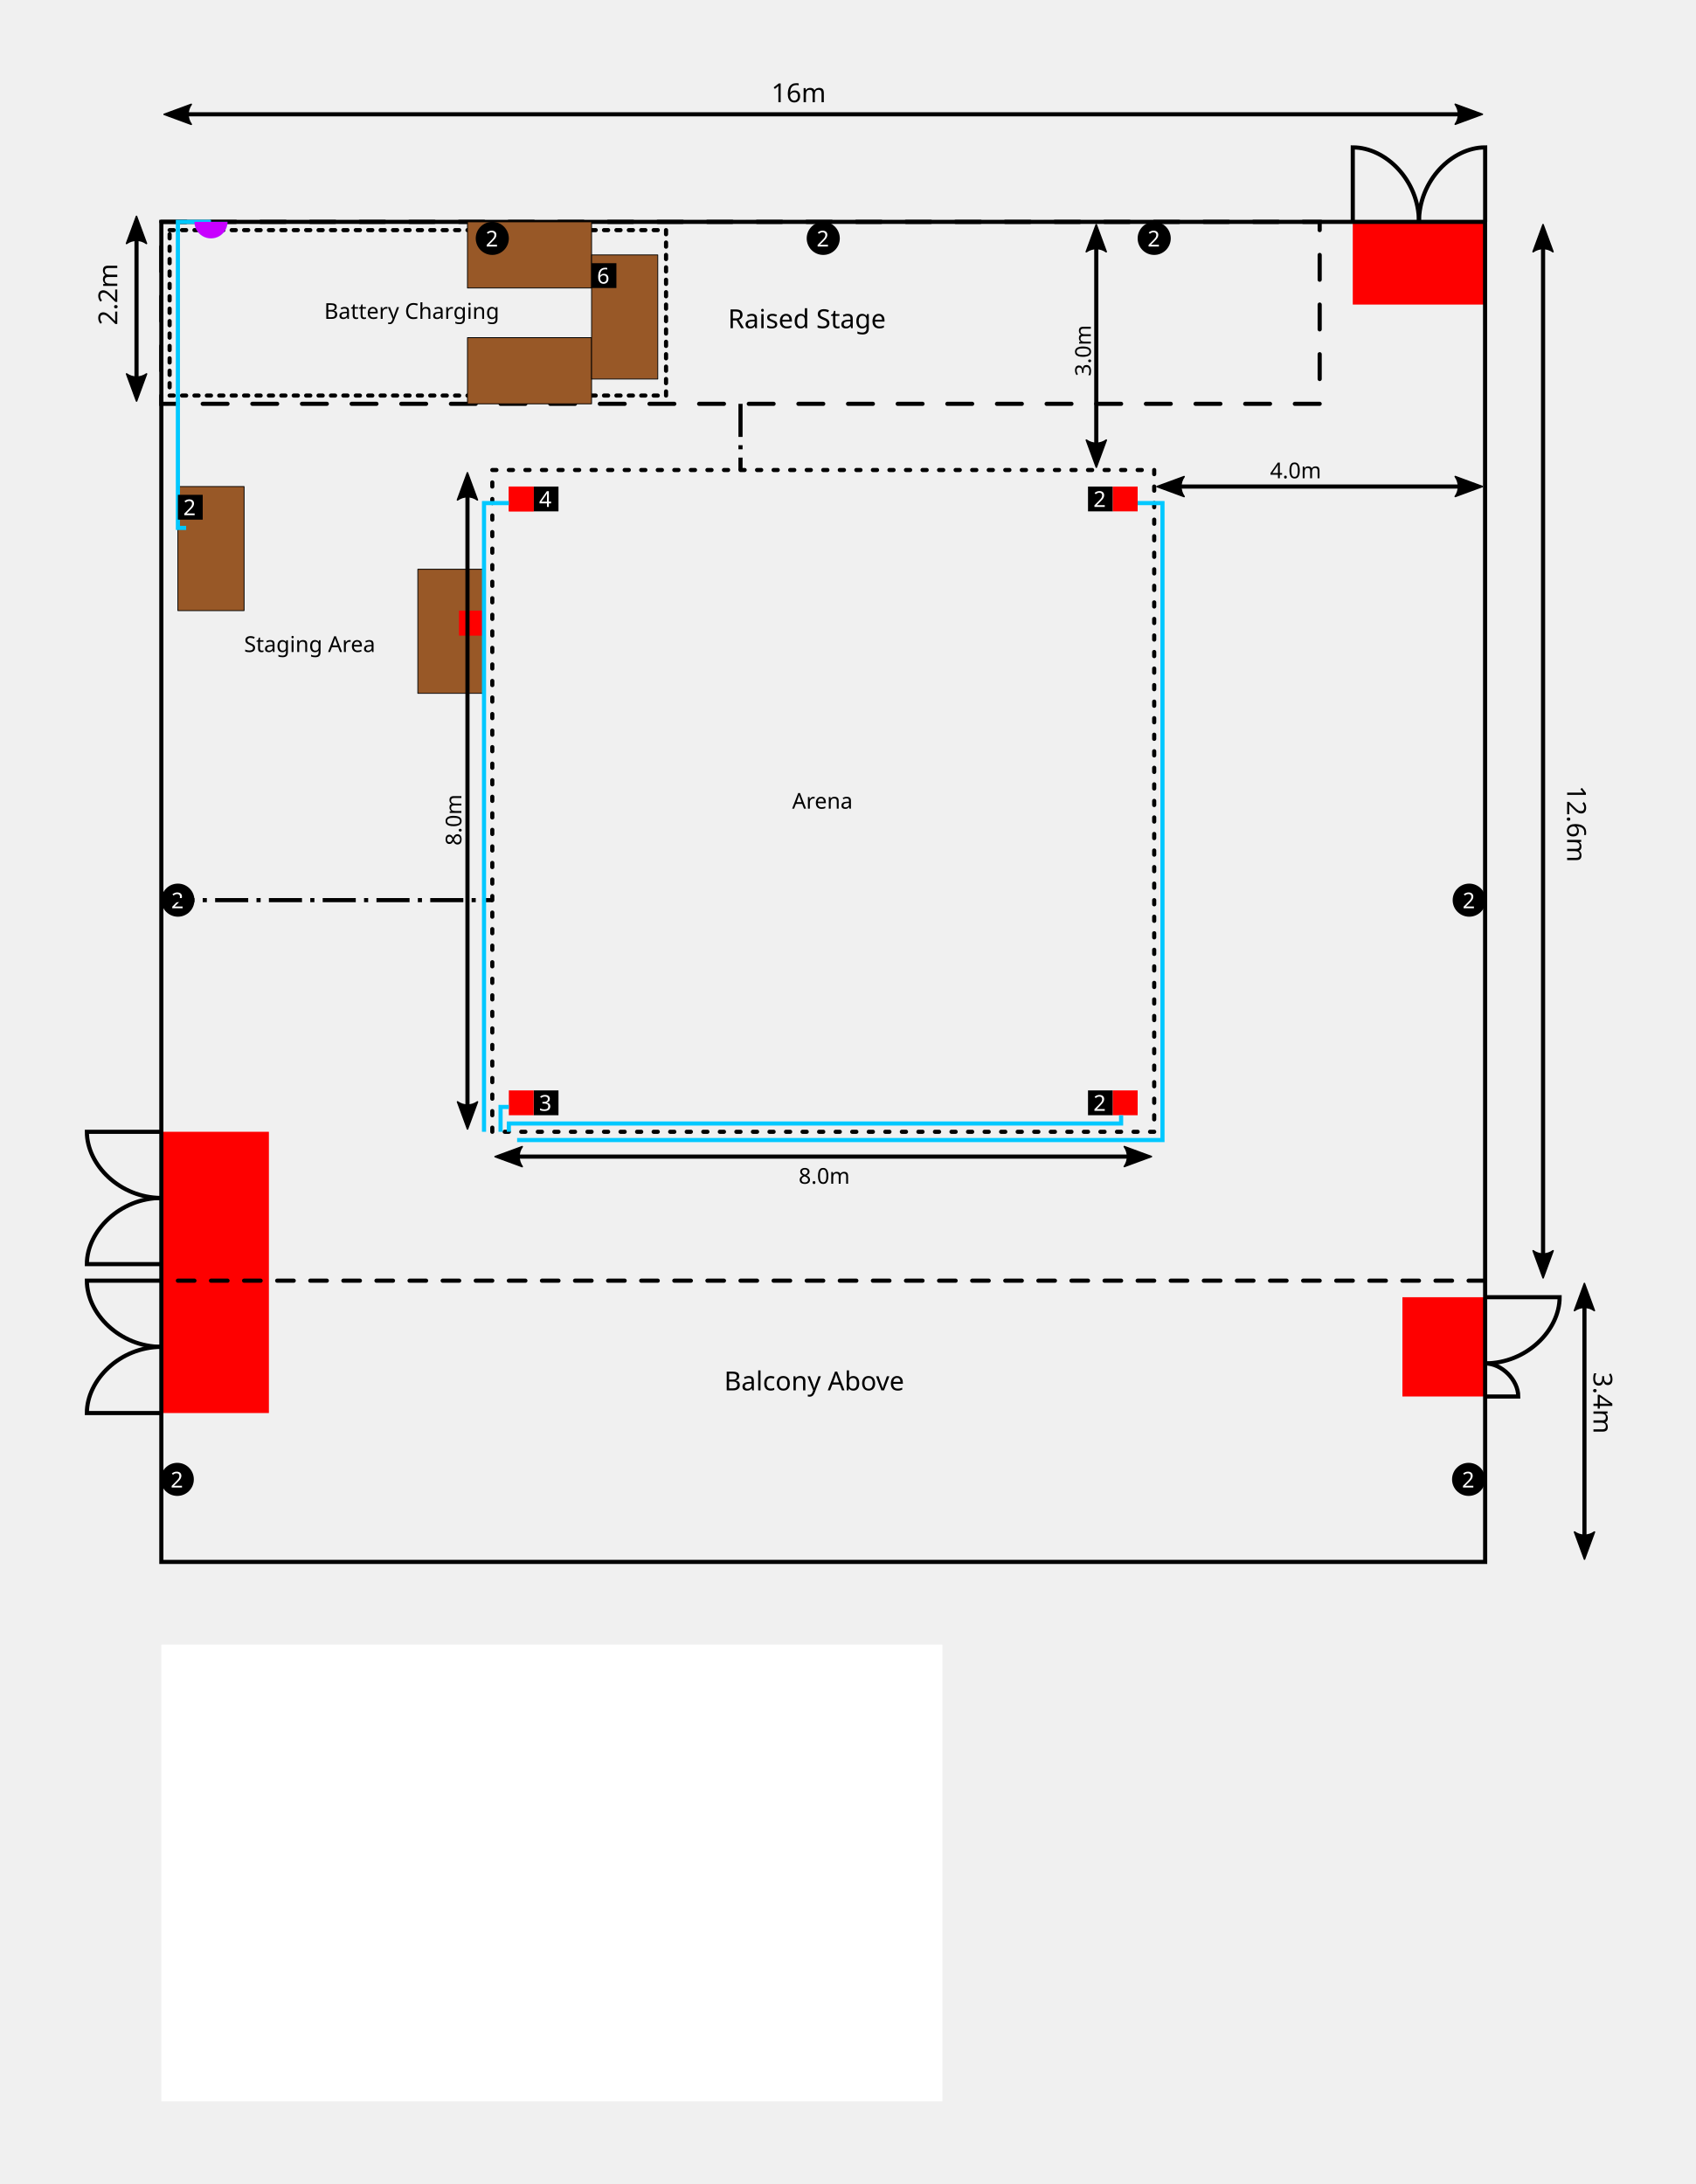
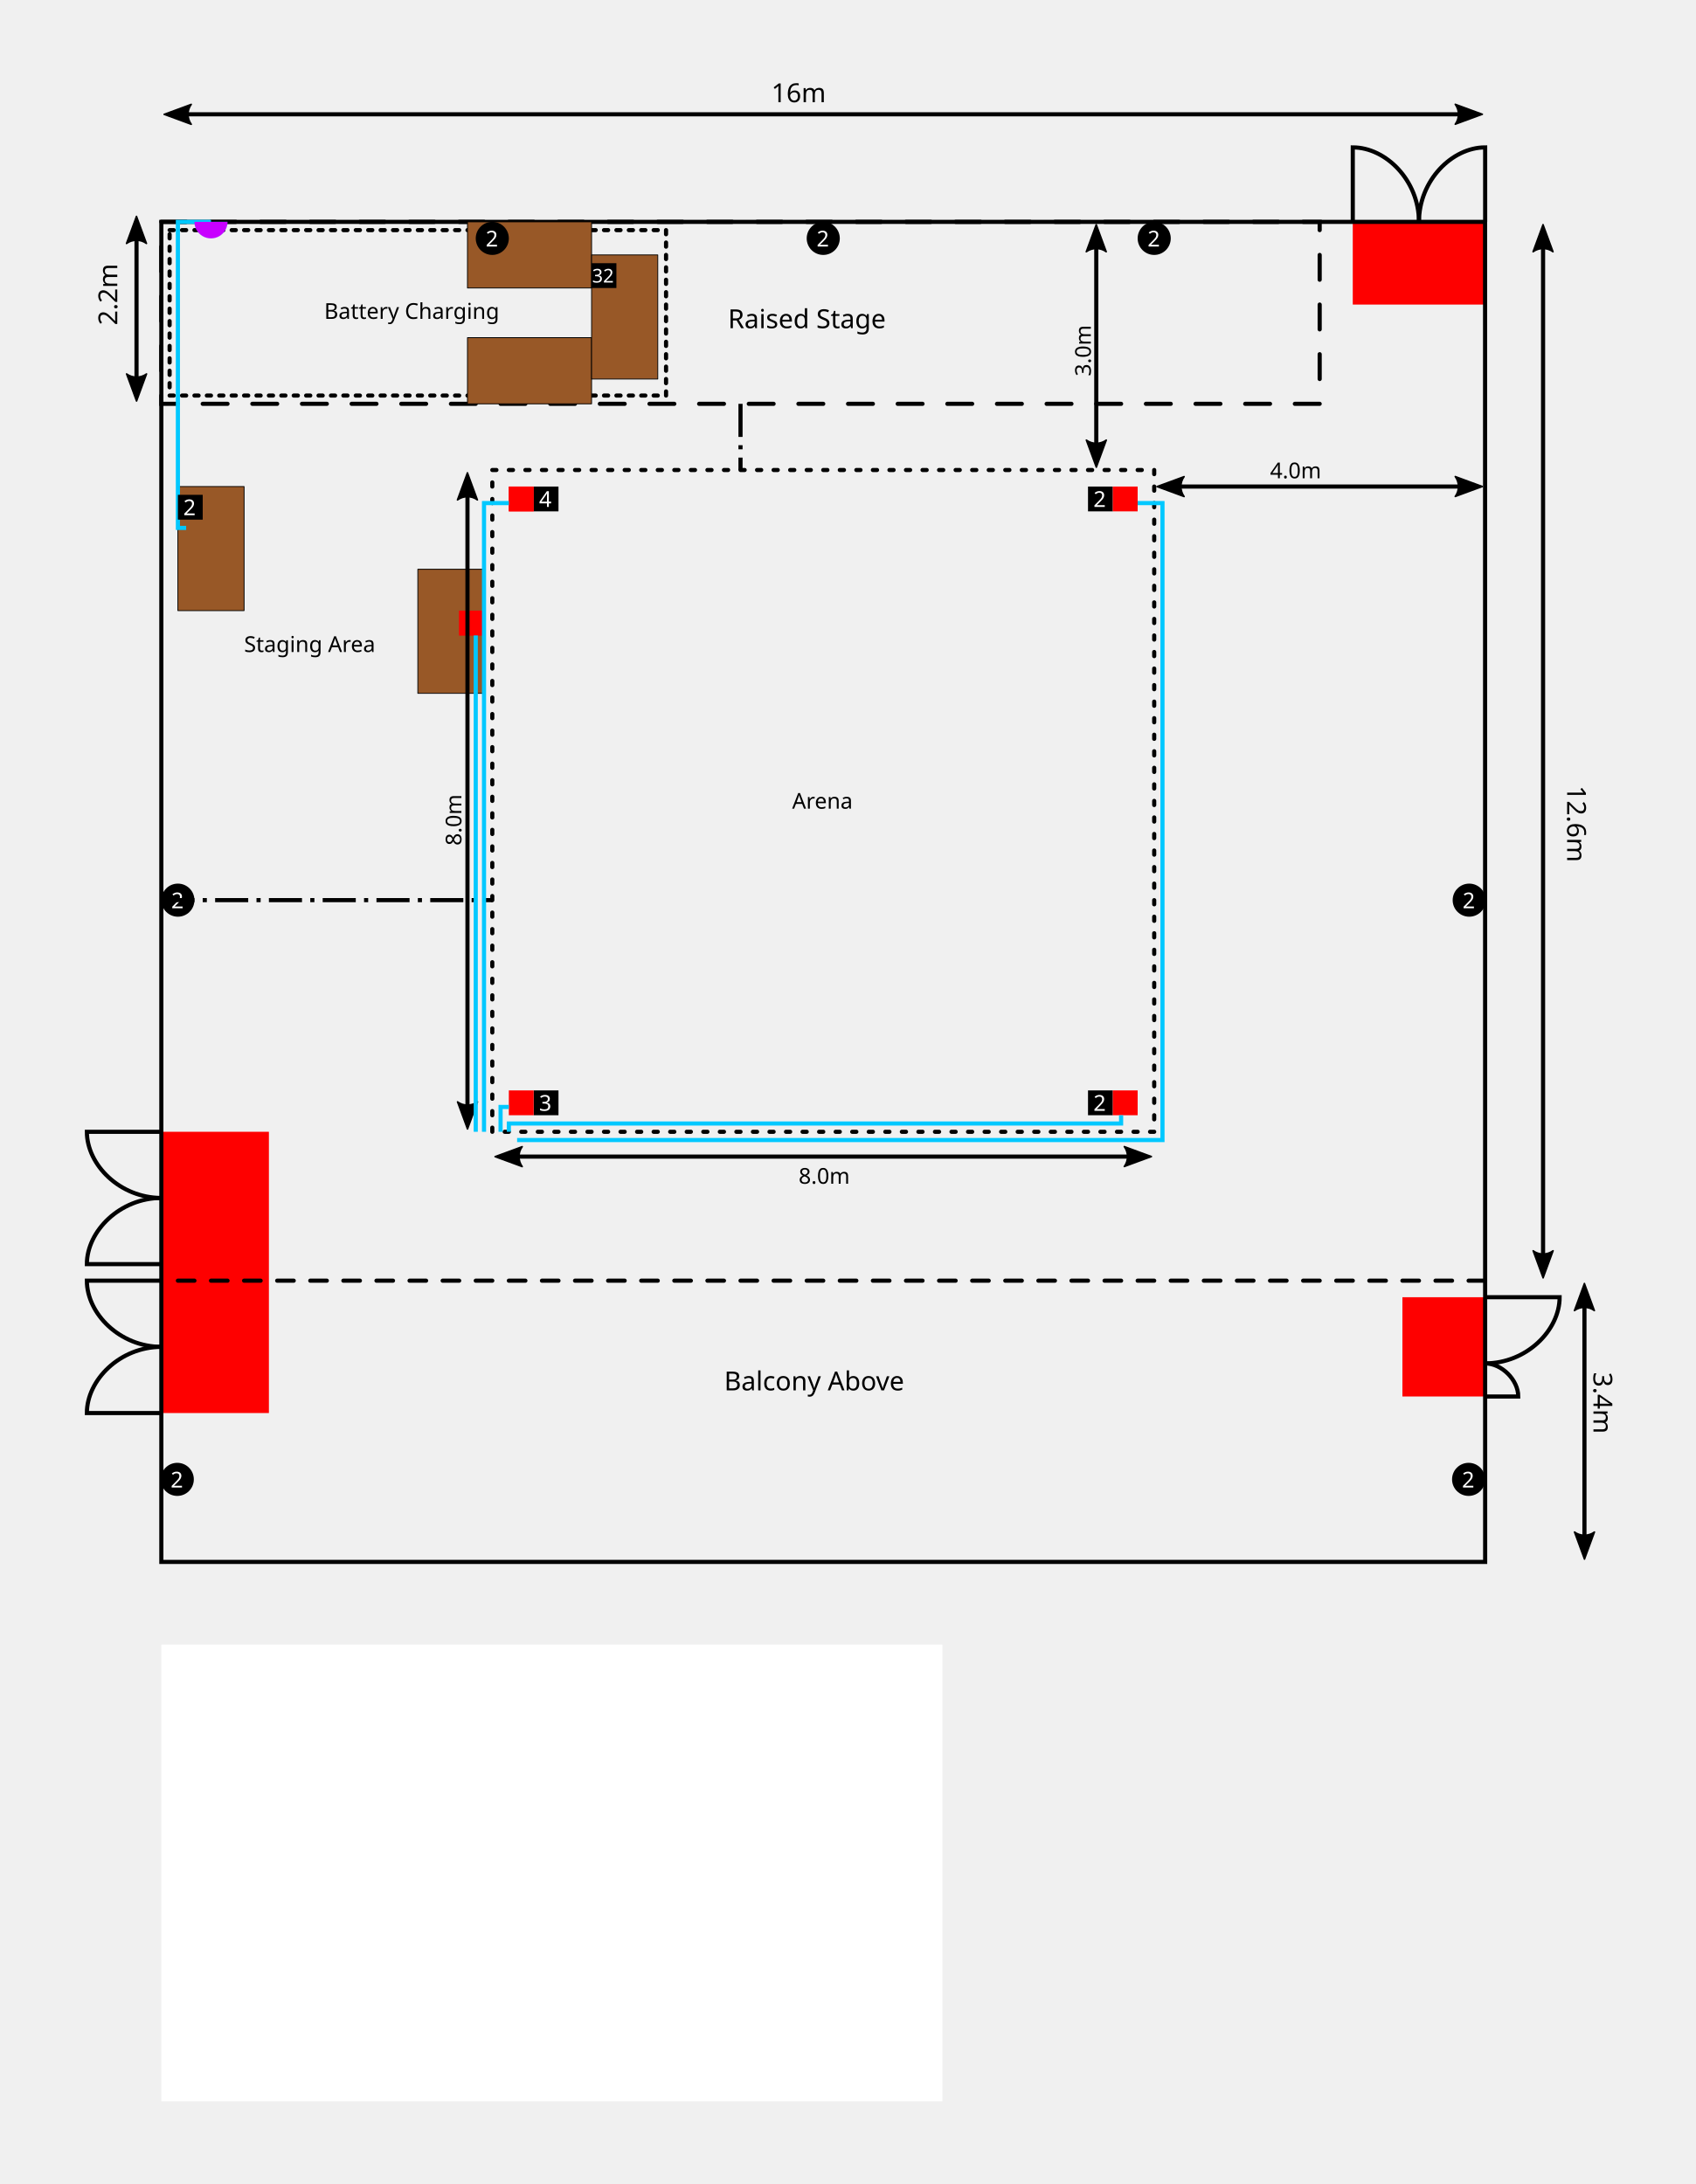
<svg xmlns="http://www.w3.org/2000/svg" xmlns:ns2="http://www.openswatchbook.org/uri/2009/osb" xmlns:xlink="http://www.w3.org/1999/xlink" width="2049.459cm" height="2640.174cm" viewBox="0 0 20494.585 26401.739" version="1.1" id="svg8">
  <defs id="defs2">
    <marker style="overflow:visible" id="marker1735" refX="0" refY="0" orient="auto">
      <path transform="scale(-0.6)" d="M 8.719,4.034 -2.207,0.016 8.719,-4.002 c -1.745,2.372 -1.735,5.617 -6e-7,8.035 z" style="fill:#000000;fill-opacity:1;fill-rule:evenodd;stroke:#000000;stroke-width:0.625;stroke-linejoin:round;stroke-opacity:1" id="path1733" />
    </marker>
    <marker style="overflow:visible" id="marker1617" refX="0" refY="0" orient="auto">
      <path transform="scale(0.6)" d="M 8.719,4.034 -2.207,0.016 8.719,-4.002 c -1.745,2.372 -1.735,5.617 -6e-7,8.035 z" style="fill:#000000;fill-opacity:1;fill-rule:evenodd;stroke:#000000;stroke-width:0.625;stroke-linejoin:round;stroke-opacity:1" id="path1615" />
    </marker>
    <marker orient="auto" refY="0" refX="0" id="marker1503" style="overflow:visible">
      <path id="path1501" style="fill:#000000;fill-opacity:1;fill-rule:evenodd;stroke:#000000;stroke-width:0.625;stroke-linejoin:round;stroke-opacity:1" d="M 8.719,4.034 -2.207,0.016 8.719,-4.002 c -1.745,2.372 -1.735,5.617 -6e-7,8.035 z" transform="scale(-0.6)" />
    </marker>
    <marker orient="auto" refY="0" refX="0" id="marker1397" style="overflow:visible">
      <path id="path1395" style="fill:#000000;fill-opacity:1;fill-rule:evenodd;stroke:#000000;stroke-width:0.625;stroke-linejoin:round;stroke-opacity:1" d="M 8.719,4.034 -2.207,0.016 8.719,-4.002 c -1.745,2.372 -1.735,5.617 -6e-7,8.035 z" transform="scale(0.6)" />
    </marker>
    <marker style="overflow:visible" id="marker1295" refX="0" refY="0" orient="auto">
      <path transform="scale(-0.6)" d="M 8.719,4.034 -2.207,0.016 8.719,-4.002 c -1.745,2.372 -1.735,5.617 -6e-7,8.035 z" style="fill:#000000;fill-opacity:1;fill-rule:evenodd;stroke:#000000;stroke-width:0.625;stroke-linejoin:round;stroke-opacity:1" id="path1293" />
    </marker>
    <marker style="overflow:visible" id="marker1201" refX="0" refY="0" orient="auto">
      <path transform="scale(0.6)" d="M 8.719,4.034 -2.207,0.016 8.719,-4.002 c -1.745,2.372 -1.735,5.617 -6e-7,8.035 z" style="fill:#000000;fill-opacity:1;fill-rule:evenodd;stroke:#000000;stroke-width:0.625;stroke-linejoin:round;stroke-opacity:1" id="path1199" />
    </marker>
    <marker orient="auto" refY="0" refX="0" id="marker1099" style="overflow:visible">
      <path id="path1097" style="fill:#000000;fill-opacity:1;fill-rule:evenodd;stroke:#000000;stroke-width:0.625;stroke-linejoin:round;stroke-opacity:1" d="M 8.719,4.034 -2.207,0.016 8.719,-4.002 c -1.745,2.372 -1.735,5.617 -6e-7,8.035 z" transform="scale(0.6)" />
    </marker>
    <marker orient="auto" refY="0" refX="0" id="marker1023" style="overflow:visible">
      <path id="path1021" style="fill:#000000;fill-opacity:1;fill-rule:evenodd;stroke:#000000;stroke-width:0.625;stroke-linejoin:round;stroke-opacity:1" d="M 8.719,4.034 -2.207,0.016 8.719,-4.002 c -1.745,2.372 -1.735,5.617 -6e-7,8.035 z" transform="scale(-0.6)" />
    </marker>
    <marker style="overflow:visible" id="marker7330" refX="0" refY="0" orient="auto">
      <path transform="scale(-0.6)" d="M 8.719,4.034 -2.207,0.016 8.719,-4.002 c -1.745,2.372 -1.735,5.617 -6e-7,8.035 z" style="fill:#000000;fill-opacity:1;fill-rule:evenodd;stroke:#000000;stroke-width:0.625;stroke-linejoin:round;stroke-opacity:1" id="path7328" />
    </marker>
    <marker style="overflow:visible" id="marker7260" refX="0" refY="0" orient="auto">
      <path transform="scale(0.6)" d="M 8.719,4.034 -2.207,0.016 8.719,-4.002 c -1.745,2.372 -1.735,5.617 -6e-7,8.035 z" style="fill:#000000;fill-opacity:1;fill-rule:evenodd;stroke:#000000;stroke-width:0.625;stroke-linejoin:round;stroke-opacity:1" id="path7258" />
    </marker>
    <marker orient="auto" refY="0" refX="0" id="marker7194" style="overflow:visible">
      <path id="path7192" style="fill:#000000;fill-opacity:1;fill-rule:evenodd;stroke:#000000;stroke-width:0.625;stroke-linejoin:round;stroke-opacity:1" d="M 8.719,4.034 -2.207,0.016 8.719,-4.002 c -1.745,2.372 -1.735,5.617 -6e-7,8.035 z" transform="scale(-0.6)" />
    </marker>
    <marker orient="auto" refY="0" refX="0" id="marker7136" style="overflow:visible">
      <path id="path7134" style="fill:#000000;fill-opacity:1;fill-rule:evenodd;stroke:#000000;stroke-width:0.625;stroke-linejoin:round;stroke-opacity:1" d="M 8.719,4.034 -2.207,0.016 8.719,-4.002 c -1.745,2.372 -1.735,5.617 -6e-7,8.035 z" transform="scale(0.6)" />
    </marker>
    <marker style="overflow:visible" id="marker7082" refX="0" refY="0" orient="auto">
      <path transform="scale(-0.6)" d="M 8.719,4.034 -2.207,0.016 8.719,-4.002 c -1.745,2.372 -1.735,5.617 -6e-7,8.035 z" style="fill:#000000;fill-opacity:1;fill-rule:evenodd;stroke:#000000;stroke-width:0.625;stroke-linejoin:round;stroke-opacity:1" id="path7080" />
    </marker>
    <marker style="overflow:visible" id="marker7036" refX="0" refY="0" orient="auto">
      <path transform="scale(0.6)" d="M 8.719,4.034 -2.207,0.016 8.719,-4.002 c -1.745,2.372 -1.735,5.617 -6e-7,8.035 z" style="fill:#000000;fill-opacity:1;fill-rule:evenodd;stroke:#000000;stroke-width:0.625;stroke-linejoin:round;stroke-opacity:1" id="path7034" />
    </marker>
    <marker orient="auto" refY="0" refX="0" id="Arrow2Mend" style="overflow:visible">
      <path id="path6739" style="fill:#000000;fill-opacity:1;fill-rule:evenodd;stroke:#000000;stroke-width:0.625;stroke-linejoin:round;stroke-opacity:1" d="M 8.719,4.034 -2.207,0.016 8.719,-4.002 c -1.745,2.372 -1.735,5.617 -6e-7,8.035 z" transform="scale(-0.6)" />
    </marker>
    <marker orient="auto" refY="0" refX="0" id="Arrow2Mstart" style="overflow:visible">
      <path id="path6736" style="fill:#000000;fill-opacity:1;fill-rule:evenodd;stroke:#000000;stroke-width:0.625;stroke-linejoin:round;stroke-opacity:1" d="M 8.719,4.034 -2.207,0.016 8.719,-4.002 c -1.745,2.372 -1.735,5.617 -6e-7,8.035 z" transform="scale(0.6)" />
    </marker>
    <pattern xlink:href="#Strips2_1" id="pattern6141" patternTransform="matrix(37.79528,0,0,37.79528,-3779.528,63885.359)" />
    <pattern id="Strips2_1" patternTransform="translate(0,0) scale(10,10)" height="1" width="1.5" patternUnits="userSpaceOnUse">
      <rect id="rect5371" height="2" width="1" y="-0.5" x="0" style="fill:black;stroke:none" />
    </pattern>
    <linearGradient id="linearGradient6124" ns2:paint="solid">
      <stop style="stop-color:#ffffff;stop-opacity:1;" offset="0" id="stop6122" />
    </linearGradient>
    <pattern patternUnits="userSpaceOnUse" width="52913.386" height="8314.961" patternTransform="matrix(0.2645833,0,0,0.2645833,999.9999,-16903)" id="pattern6138">
      <rect y="0" x="0" height="8314.961" width="52913.387" id="rect4590" style="fill:url(#pattern6141);fill-opacity:1;fill-rule:nonzero;stroke:none;stroke-width:377.953;stroke-linecap:square;stroke-miterlimit:4;stroke-dasharray:none;stroke-opacity:0.805" />
    </pattern>
  </defs>
  <g id="layer2" transform="translate(949.999,-118.2598)">
    <g id="layer3">
      <rect style="fill:#fe0000;fill-opacity:1;stroke:none;stroke-width:100;stroke-linecap:round;stroke-linejoin:round;stroke-miterlimit:4;stroke-dasharray:400, 400;stroke-dashoffset:0;stroke-opacity:0.805" id="rect878" width="1600" height="1000" x="15399.998" y="2800.001" />
      <rect style="fill:#fe0000;fill-opacity:1;stroke:none;stroke-width:100;stroke-linecap:round;stroke-linejoin:round;stroke-miterlimit:4;stroke-dasharray:400, 400;stroke-dashoffset:0;stroke-opacity:0.805" id="rect880" width="1000" height="1200" x="15999.999" y="15800" />
      <rect style="fill:#fe0000;fill-opacity:1;stroke:none;stroke-width:100;stroke-linecap:round;stroke-linejoin:round;stroke-miterlimit:4;stroke-dasharray:400, 400;stroke-dashoffset:0;stroke-opacity:0.805" id="rect882" width="1300" height="3400" x="1000" y="13800" />
      <text xml:space="preserve" style="font-style:normal;font-variant:normal;font-weight:normal;font-stretch:normal;font-size:317.5px;line-height:1.25;font-family:sans-serif;-inkscape-font-specification:'sans-serif, Normal';font-variant-ligatures:normal;font-variant-caps:normal;font-variant-numeric:normal;font-feature-settings:normal;text-align:start;letter-spacing:0px;word-spacing:0px;writing-mode:lr-tb;text-anchor:start;fill:#000000;fill-opacity:1;stroke:none;stroke-width:1.313" x="7802.475" y="16925.879" id="text886">
        <tspan id="tspan888" x="7802.475" y="16925.879">Balcony Above</tspan>
      </text>
    </g>
    <g id="layer1" transform="translate(0,19703)">
      <rect style="fill:none;fill-opacity:1;stroke:#000000;stroke-width:50;stroke-linecap:round;stroke-miterlimit:4;stroke-dasharray:300,300;stroke-dashoffset:0;stroke-opacity:1" width="13999.999" height="2200" x="1000" y="-16903" id="rect6143" />
      <path style="fill:none;stroke:#000000;stroke-width:50;stroke-linecap:butt;stroke-linejoin:miter;stroke-miterlimit:4;stroke-dasharray:none;stroke-opacity:1;stroke-dashoffset:0" d="M 1000,-703.001 H 16999.999 L 16998.94,-16902.999 H 1000 Z" id="path817" />
      <path style="fill:none;stroke:#000000;stroke-width:50;stroke-linecap:butt;stroke-linejoin:miter;stroke-miterlimit:4;stroke-dasharray:none;stroke-opacity:1;stroke-dashoffset:0" d="m 16999.999,-2703.001 h 400 c 0,-200 -200,-400 -400,-400" id="path819" />
      <path style="fill:none;stroke:#000000;stroke-width:50;stroke-linecap:butt;stroke-linejoin:miter;stroke-miterlimit:4;stroke-dasharray:none;stroke-opacity:1;stroke-dashoffset:0" d="m 16999.999,-3903 h 899.999 c 0,400 -399.999,800 -899.999,800" id="path821" />
      <path style="fill:none;stroke:#000000;stroke-width:50;stroke-linecap:round;stroke-linejoin:round;stroke-miterlimit:4;stroke-dasharray:200,200;stroke-dashoffset:0;stroke-opacity:1" d="M 16999.999,-4103.001 H 1000" id="path823" />
      <path id="path834" d="m 1000,-4103 h -899.999 c 0,400 399.999,800 899.999,800" style="fill:none;stroke:#000000;stroke-width:50;stroke-linecap:butt;stroke-linejoin:miter;stroke-miterlimit:4;stroke-dasharray:none;stroke-opacity:1;stroke-dashoffset:0" />
      <path style="fill:none;stroke:#000000;stroke-width:50;stroke-linecap:butt;stroke-linejoin:miter;stroke-miterlimit:4;stroke-dasharray:none;stroke-opacity:1;stroke-dashoffset:0" d="m 1000,-2502.998 h -899.999 c 0,-400 399.999,-800 899.999,-800" id="path836" />
      <path style="fill:none;stroke:#000000;stroke-width:50;stroke-linecap:butt;stroke-linejoin:miter;stroke-miterlimit:4;stroke-dasharray:none;stroke-opacity:1;stroke-dashoffset:0" d="m 1000,-5903.002 h -899.999 c 0,400 399.999,800 899.999,800" id="path838" />
      <path id="path840" d="m 1000,-4303 h -899.999 c 0,-400 399.999,-800 899.999,-800" style="fill:none;stroke:#000000;stroke-width:50;stroke-linecap:butt;stroke-linejoin:miter;stroke-miterlimit:4;stroke-dasharray:none;stroke-opacity:1;stroke-dashoffset:0" />
      <path id="path842" d="m 16999.999,-16902.995 v -899.998 c -400,0 -800,399.998 -800,899.998" style="fill:none;stroke:#000000;stroke-width:50;stroke-linecap:butt;stroke-linejoin:miter;stroke-miterlimit:4;stroke-dasharray:none;stroke-opacity:1;stroke-dashoffset:0" />
      <path style="fill:none;stroke:#000000;stroke-width:50;stroke-linecap:butt;stroke-linejoin:miter;stroke-miterlimit:4;stroke-dasharray:none;stroke-opacity:1;stroke-dashoffset:0" d="m 15399.999,-16902.995 v -899.998 c 400,0 800,399.998 800,899.998" id="path844" />
      <text transform="translate(0,-19703)" id="text6703" y="4085.399" x="7848.719" style="font-style:normal;font-variant:normal;font-weight:normal;font-stretch:normal;font-size:317.5px;line-height:1.25;font-family:sans-serif;-inkscape-font-specification:'sans-serif, Normal';font-variant-ligatures:normal;font-variant-caps:normal;font-variant-numeric:normal;font-feature-settings:normal;text-align:start;letter-spacing:0px;word-spacing:0px;writing-mode:lr-tb;text-anchor:start;fill:#000000;fill-opacity:1;stroke:none;stroke-width:50;stroke-miterlimit:4;stroke-dasharray:none;stroke-dashoffset:0" xml:space="preserve">
        <tspan y="4085.399" x="7848.719" id="tspan6701">Raised Stage</tspan>
      </text>
    </g>
    <g id="layer17">
      <rect transform="translate(-1.1743019e-5,-1.2769764e-6)" style="fill:#ffffff;fill-opacity:1;fill-rule:nonzero;stroke:none;stroke-width:50;stroke-linecap:round;stroke-miterlimit:4;stroke-dasharray:none;stroke-dashoffset:0;stroke-opacity:1" id="KEY__" width="9439.999" height="5519.999" x="1000" y="20000" />
    </g>
  </g>
  <g id="layer14" transform="translate(949.999,-118.2598)">
    <g id="layer16">
      <rect style="fill:none;fill-opacity:1;stroke:#000000;stroke-width:50;stroke-linecap:round;stroke-linejoin:round;stroke-miterlimit:4;stroke-dasharray:50, 150;stroke-dashoffset:0;stroke-opacity:1" id="rect1007" width="7999.999" height="7999.999" x="5000" y="5799.999" />
      <text xml:space="preserve" style="font-style:normal;font-variant:normal;font-weight:normal;font-stretch:normal;font-size:263.758px;line-height:1.25;font-family:sans-serif;-inkscape-font-specification:'sans-serif, Normal';font-variant-ligatures:normal;font-variant-caps:normal;font-variant-numeric:normal;font-feature-settings:normal;text-align:start;letter-spacing:0px;word-spacing:0px;writing-mode:lr-tb;text-anchor:start;fill:#000000;fill-opacity:1;stroke:none;stroke-width:0.265" x="8623.874" y="9894.272" id="text1011">
        <tspan id="tspan1009" x="8623.874" y="9894.272" style="stroke-width:0.265">Arena</tspan>
      </text>
      <rect style="fill:none;fill-opacity:1;fill-rule:nonzero;stroke:#000000;stroke-width:50;stroke-linecap:round;stroke-linejoin:round;stroke-miterlimit:4;stroke-dasharray:50, 100;stroke-dashoffset:0;stroke-opacity:1" id="rect1038" width="6000" height="2000" x="1100.001" y="2900.001" />
      <text xml:space="preserve" style="font-style:normal;font-variant:normal;font-weight:normal;font-stretch:normal;font-size:264.583px;line-height:1.25;font-family:sans-serif;-inkscape-font-specification:'sans-serif, Normal';font-variant-ligatures:normal;font-variant-caps:normal;font-variant-numeric:normal;font-feature-settings:normal;text-align:start;letter-spacing:0px;word-spacing:0px;writing-mode:lr-tb;text-anchor:start;fill:#000000;fill-opacity:1;stroke:none;stroke-width:0.265" x="2968.352" y="3972.993" id="text1042">
        <tspan id="tspan1044" x="2968.352" y="3972.993">Battery Charging</tspan>
      </text>
      <rect style="fill:#ff0000;fill-opacity:1;fill-rule:nonzero;stroke:none;stroke-width:10;stroke-linecap:round;stroke-linejoin:round;stroke-miterlimit:4;stroke-dasharray:none;stroke-dashoffset:0;stroke-opacity:1" id="rect1056" width="300" height="300" x="5199.999" y="5999.999" />
    </g>
    <g id="layer15">
      <rect style="fill:#985827;fill-opacity:1;fill-rule:nonzero;stroke:#000000;stroke-width:10;stroke-linecap:round;stroke-linejoin:round;stroke-miterlimit:4;stroke-dasharray:none;stroke-dashoffset:0;stroke-opacity:1" id="rect1045" width="1500" height="800" x="4699.999" y="2799.999" />
      <rect y="4199.999" x="4699.999" height="800" width="1500" id="rect1048" style="fill:#985827;fill-opacity:1;fill-rule:nonzero;stroke:#000000;stroke-width:10;stroke-linecap:round;stroke-linejoin:round;stroke-miterlimit:4;stroke-dasharray:none;stroke-dashoffset:0;stroke-opacity:1" />
      <rect style="fill:#985827;fill-opacity:1;fill-rule:nonzero;stroke:#000000;stroke-width:10;stroke-linecap:round;stroke-linejoin:round;stroke-miterlimit:4;stroke-dasharray:none;stroke-dashoffset:0;stroke-opacity:1" id="rect1050" width="1500" height="800" x="-4699.999" y="6199.999" transform="rotate(-90)" />
      <rect style="fill:#985827;fill-opacity:1;fill-rule:nonzero;stroke:#000000;stroke-width:10;stroke-linecap:round;stroke-linejoin:round;stroke-miterlimit:4;stroke-dasharray:none;stroke-dashoffset:0;stroke-opacity:1" id="rect1062" width="1500" height="800" x="-8499.999" y="4100" transform="rotate(-90)" />
      <rect transform="rotate(-90)" y="1199.999" x="-7499.999" height="800" width="1500" id="rect1075" style="fill:#985827;fill-opacity:1;fill-rule:nonzero;stroke:#000000;stroke-width:10;stroke-linecap:round;stroke-linejoin:round;stroke-miterlimit:4;stroke-dasharray:none;stroke-dashoffset:0;stroke-opacity:1" />
      <path style="fill:none;stroke:#00c8ff;stroke-width:50;stroke-linecap:butt;stroke-linejoin:miter;stroke-opacity:1;stroke-miterlimit:4;stroke-dasharray:none" d="m 1600,2800 h -400 v 3700 h 100" id="path1085" />
    </g>
  </g>
  <g id="layer4" transform="translate(949.999,-118.2598)">
    <g id="layer13">
      <g id="g1060">
        <rect y="3299.999" x="6200" height="300" width="300" id="rect1049" style="fill:#000000;fill-opacity:1;fill-rule:nonzero;stroke:none;stroke-width:10;stroke-linecap:round;stroke-linejoin:round;stroke-miterlimit:4;stroke-dasharray:none;stroke-dashoffset:0;stroke-opacity:1" />
-         <text id="text1053" y="3546.311" x="6264.928" style="font-style:normal;font-variant:normal;font-weight:normal;font-stretch:normal;font-size:264.583px;line-height:1.25;font-family:sans-serif;-inkscape-font-specification:'sans-serif, Normal';font-variant-ligatures:normal;font-variant-caps:normal;font-variant-numeric:normal;font-feature-settings:normal;text-align:start;letter-spacing:0px;word-spacing:0px;writing-mode:lr-tb;text-anchor:start;fill:#ffffff;fill-opacity:1;stroke:none;stroke-width:0.265" xml:space="preserve">
-           <tspan y="3546.311" x="6264.928" id="tspan1055">6</tspan>
+         <text id="text1053" y="3533.47" x="6206.796" style="font-style:normal;font-variant:normal;font-weight:normal;font-stretch:normal;font-size:229.306px;line-height:1.25;font-family:sans-serif;-inkscape-font-specification:'sans-serif, Normal';font-variant-ligatures:normal;font-variant-caps:normal;font-variant-numeric:normal;font-feature-settings:normal;text-align:start;letter-spacing:0px;word-spacing:0px;writing-mode:lr-tb;text-anchor:start;fill:#ffffff;fill-opacity:1;stroke:none;stroke-width:0.265" xml:space="preserve">
+           <tspan id="tspan1186" x="6206.796" y="3533.47">32</tspan>
        </text>
      </g>
      <g id="g1083" transform="translate(-5000,2800)">
        <rect style="fill:#000000;fill-opacity:1;fill-rule:nonzero;stroke:none;stroke-width:10;stroke-linecap:round;stroke-linejoin:round;stroke-miterlimit:4;stroke-dasharray:none;stroke-dashoffset:0;stroke-opacity:1" id="rect1077" width="300" height="300" x="6200" y="3299.999" />
        <text xml:space="preserve" style="font-style:normal;font-variant:normal;font-weight:normal;font-stretch:normal;font-size:264.583px;line-height:1.25;font-family:sans-serif;-inkscape-font-specification:'sans-serif, Normal';font-variant-ligatures:normal;font-variant-caps:normal;font-variant-numeric:normal;font-feature-settings:normal;text-align:start;letter-spacing:0px;word-spacing:0px;writing-mode:lr-tb;text-anchor:start;fill:#ffffff;fill-opacity:1;stroke:none;stroke-width:0.265" x="6264.928" y="3546.311" id="text1081">
          <tspan id="tspan1079" x="6264.928" y="3546.311">2</tspan>
        </text>
      </g>
      <g transform="translate(-700.0004,2700)" id="g1073">
        <rect y="3299.999" x="6200" height="300" width="300" id="rect1067" style="fill:#000000;fill-opacity:1;fill-rule:nonzero;stroke:none;stroke-width:10;stroke-linecap:round;stroke-linejoin:round;stroke-miterlimit:4;stroke-dasharray:none;stroke-dashoffset:0;stroke-opacity:1" />
        <text id="text1071" y="3546.311" x="6264.928" style="font-style:normal;font-variant:normal;font-weight:normal;font-stretch:normal;font-size:264.583px;line-height:1.25;font-family:sans-serif;-inkscape-font-specification:'sans-serif, Normal';font-variant-ligatures:normal;font-variant-caps:normal;font-variant-numeric:normal;font-feature-settings:normal;text-align:start;letter-spacing:0px;word-spacing:0px;writing-mode:lr-tb;text-anchor:start;fill:#ffffff;fill-opacity:1;stroke:none;stroke-width:0.265" xml:space="preserve">
          <tspan y="3546.311" x="6264.928" id="tspan1069">4</tspan>
        </text>
      </g>
      <g id="g1082" transform="translate(5999.999,2700)">
        <rect style="fill:#000000;fill-opacity:1;fill-rule:nonzero;stroke:none;stroke-width:10;stroke-linecap:round;stroke-linejoin:round;stroke-miterlimit:4;stroke-dasharray:none;stroke-dashoffset:0;stroke-opacity:1" id="rect1076" width="300" height="300" x="6200" y="3299.999" />
        <text xml:space="preserve" style="font-style:normal;font-variant:normal;font-weight:normal;font-stretch:normal;font-size:264.583px;line-height:1.25;font-family:sans-serif;-inkscape-font-specification:'sans-serif, Normal';font-variant-ligatures:normal;font-variant-caps:normal;font-variant-numeric:normal;font-feature-settings:normal;text-align:start;letter-spacing:0px;word-spacing:0px;writing-mode:lr-tb;text-anchor:start;fill:#ffffff;fill-opacity:1;stroke:none;stroke-width:0.265" x="6264.928" y="3546.311" id="text1080">
          <tspan id="tspan1078" x="6264.928" y="3546.311">2</tspan>
        </text>
      </g>
      <g transform="translate(5999.999,9999.999)" id="g1090">
        <rect y="3299.999" x="6200" height="300" width="300" id="rect1084" style="fill:#000000;fill-opacity:1;fill-rule:nonzero;stroke:none;stroke-width:10;stroke-linecap:round;stroke-linejoin:round;stroke-miterlimit:4;stroke-dasharray:none;stroke-dashoffset:0;stroke-opacity:1" />
        <text id="text1088" y="3546.311" x="6264.928" style="font-style:normal;font-variant:normal;font-weight:normal;font-stretch:normal;font-size:264.583px;line-height:1.25;font-family:sans-serif;-inkscape-font-specification:'sans-serif, Normal';font-variant-ligatures:normal;font-variant-caps:normal;font-variant-numeric:normal;font-feature-settings:normal;text-align:start;letter-spacing:0px;word-spacing:0px;writing-mode:lr-tb;text-anchor:start;fill:#ffffff;fill-opacity:1;stroke:none;stroke-width:0.265" xml:space="preserve">
          <tspan y="3546.311" x="6264.928" id="tspan1086">2</tspan>
        </text>
      </g>
      <g id="g1098" transform="translate(-700.0004,9999.999)">
        <rect style="fill:#000000;fill-opacity:1;fill-rule:nonzero;stroke:none;stroke-width:10;stroke-linecap:round;stroke-linejoin:round;stroke-miterlimit:4;stroke-dasharray:none;stroke-dashoffset:0;stroke-opacity:1" id="rect1092" width="300" height="300" x="6200" y="3299.999" />
        <text xml:space="preserve" style="font-style:normal;font-variant:normal;font-weight:normal;font-stretch:normal;font-size:264.583px;line-height:1.25;font-family:sans-serif;-inkscape-font-specification:'sans-serif, Normal';font-variant-ligatures:normal;font-variant-caps:normal;font-variant-numeric:normal;font-feature-settings:normal;text-align:start;letter-spacing:0px;word-spacing:0px;writing-mode:lr-tb;text-anchor:start;fill:#ffffff;fill-opacity:1;stroke:none;stroke-width:0.265" x="6264.928" y="3546.311" id="text1096">
          <tspan id="tspan1094" x="6264.928" y="3546.311">3</tspan>
        </text>
      </g>
    </g>
    <g id="layer5">
      <g id="g4538">
        <circle r="200" cy="1192.649" cx="1701.101" transform="rotate(-90,9851.5,9851.5)" id="path835" style="fill:#000000;fill-opacity:1;stroke:none;stroke-width:100;stroke-linecap:square;stroke-miterlimit:4;stroke-dasharray:none;stroke-opacity:0.805" />
        <text id="text839" y="-1602.916" x="1112.034" style="font-style:normal;font-variant:normal;font-weight:normal;font-stretch:normal;font-size:264.583px;line-height:1.25;font-family:sans-serif;-inkscape-font-specification:'sans-serif, Normal';font-variant-ligatures:normal;font-variant-caps:normal;font-variant-numeric:normal;font-feature-settings:normal;text-align:start;letter-spacing:0px;word-spacing:0px;writing-mode:lr-tb;text-anchor:start;fill:#ffffff;fill-opacity:1;stroke:none;stroke-width:7.424" xml:space="preserve" transform="translate(0,19703)">
          <tspan style="font-style:normal;font-variant:normal;font-weight:normal;font-stretch:normal;font-size:264.583px;font-family:sans-serif;-inkscape-font-specification:'sans-serif, Normal';font-variant-ligatures:normal;font-variant-caps:normal;font-variant-numeric:normal;font-feature-settings:normal;text-align:start;writing-mode:lr-tb;text-anchor:start;fill:#ffffff;fill-opacity:1;stroke-width:7.424" y="-1602.916" x="1112.034" id="tspan837">2</tspan>
        </text>
      </g>
      <g id="g4546" transform="translate(7.35121,-7001.899)">
        <circle style="fill:#000000;fill-opacity:1;stroke:none;stroke-width:100;stroke-linecap:square;stroke-miterlimit:4;stroke-dasharray:none;stroke-opacity:0.805" id="circle4540" transform="rotate(-90,9851.5,9851.5)" cx="1701.101" cy="1192.649" r="200" />
        <text transform="translate(0,19703)" xml:space="preserve" style="font-style:normal;font-variant:normal;font-weight:normal;font-stretch:normal;font-size:264.583px;line-height:1.25;font-family:sans-serif;-inkscape-font-specification:'sans-serif, Normal';font-variant-ligatures:normal;font-variant-caps:normal;font-variant-numeric:normal;font-feature-settings:normal;text-align:start;letter-spacing:0px;word-spacing:0px;writing-mode:lr-tb;text-anchor:start;fill:#ffffff;fill-opacity:1;stroke:none;stroke-width:7.424" x="1112.034" y="-1602.916" id="text4544">
          <tspan id="tspan4542" x="1112.034" y="-1602.916" style="font-style:normal;font-variant:normal;font-weight:normal;font-stretch:normal;font-size:264.583px;font-family:sans-serif;-inkscape-font-specification:'sans-serif, Normal';font-variant-ligatures:normal;font-variant-caps:normal;font-variant-numeric:normal;font-feature-settings:normal;text-align:start;writing-mode:lr-tb;text-anchor:start;fill:#ffffff;fill-opacity:1;stroke-width:7.424">2</tspan>
        </text>
      </g>
      <g id="g4554" transform="translate(15607.35)">
        <circle style="fill:#000000;fill-opacity:1;stroke:none;stroke-width:100;stroke-linecap:square;stroke-miterlimit:4;stroke-dasharray:none;stroke-opacity:0.805" id="circle4548" transform="rotate(-90,9851.5,9851.5)" cx="1701.101" cy="1192.649" r="200" />
        <text transform="translate(0,19703)" xml:space="preserve" style="font-style:normal;font-variant:normal;font-weight:normal;font-stretch:normal;font-size:264.583px;line-height:1.25;font-family:sans-serif;-inkscape-font-specification:'sans-serif, Normal';font-variant-ligatures:normal;font-variant-caps:normal;font-variant-numeric:normal;font-feature-settings:normal;text-align:start;letter-spacing:0px;word-spacing:0px;writing-mode:lr-tb;text-anchor:start;fill:#ffffff;fill-opacity:1;stroke:none;stroke-width:7.424" x="1112.034" y="-1602.916" id="text4552">
          <tspan id="tspan4550" x="1112.034" y="-1602.916" style="font-style:normal;font-variant:normal;font-weight:normal;font-stretch:normal;font-size:264.583px;font-family:sans-serif;-inkscape-font-specification:'sans-serif, Normal';font-variant-ligatures:normal;font-variant-caps:normal;font-variant-numeric:normal;font-feature-settings:normal;text-align:start;writing-mode:lr-tb;text-anchor:start;fill:#ffffff;fill-opacity:1;stroke-width:7.424">2</tspan>
        </text>
      </g>
      <g transform="translate(15614.701,-7001.899)" id="g4562">
        <circle r="200" cy="1192.649" cx="1701.101" transform="rotate(-90,9851.5,9851.5)" id="circle4556" style="fill:#000000;fill-opacity:1;stroke:none;stroke-width:100;stroke-linecap:square;stroke-miterlimit:4;stroke-dasharray:none;stroke-opacity:0.805" />
        <text id="text4560" y="-1602.916" x="1112.034" style="font-style:normal;font-variant:normal;font-weight:normal;font-stretch:normal;font-size:264.583px;line-height:1.25;font-family:sans-serif;-inkscape-font-specification:'sans-serif, Normal';font-variant-ligatures:normal;font-variant-caps:normal;font-variant-numeric:normal;font-feature-settings:normal;text-align:start;letter-spacing:0px;word-spacing:0px;writing-mode:lr-tb;text-anchor:start;fill:#ffffff;fill-opacity:1;stroke:none;stroke-width:7.424" xml:space="preserve" transform="translate(0,19703)">
          <tspan style="font-style:normal;font-variant:normal;font-weight:normal;font-stretch:normal;font-size:264.583px;font-family:sans-serif;-inkscape-font-specification:'sans-serif, Normal';font-variant-ligatures:normal;font-variant-caps:normal;font-variant-numeric:normal;font-feature-settings:normal;text-align:start;writing-mode:lr-tb;text-anchor:start;fill:#ffffff;fill-opacity:1;stroke-width:7.424" y="-1602.916" x="1112.034" id="tspan4558">2</tspan>
        </text>
      </g>
      <g transform="translate(7807.351,-15001.899)" id="g4570">
        <circle r="200" cy="1192.649" cx="1701.101" transform="rotate(-90,9851.5,9851.5)" id="circle4564" style="fill:#000000;fill-opacity:1;stroke:none;stroke-width:100;stroke-linecap:square;stroke-miterlimit:4;stroke-dasharray:none;stroke-opacity:0.805" />
        <text id="text4568" y="-1602.916" x="1112.034" style="font-style:normal;font-variant:normal;font-weight:normal;font-stretch:normal;font-size:264.583px;line-height:1.25;font-family:sans-serif;-inkscape-font-specification:'sans-serif, Normal';font-variant-ligatures:normal;font-variant-caps:normal;font-variant-numeric:normal;font-feature-settings:normal;text-align:start;letter-spacing:0px;word-spacing:0px;writing-mode:lr-tb;text-anchor:start;fill:#ffffff;fill-opacity:1;stroke:none;stroke-width:7.424" xml:space="preserve" transform="translate(0,19703)">
          <tspan style="font-style:normal;font-variant:normal;font-weight:normal;font-stretch:normal;font-size:264.583px;font-family:sans-serif;-inkscape-font-specification:'sans-serif, Normal';font-variant-ligatures:normal;font-variant-caps:normal;font-variant-numeric:normal;font-feature-settings:normal;text-align:start;writing-mode:lr-tb;text-anchor:start;fill:#ffffff;fill-opacity:1;stroke-width:7.424" y="-1602.916" x="1112.034" id="tspan4566">2</tspan>
        </text>
      </g>
      <g id="g4578" transform="translate(3807.351,-15001.899)">
        <circle style="fill:#000000;fill-opacity:1;stroke:none;stroke-width:100;stroke-linecap:square;stroke-miterlimit:4;stroke-dasharray:none;stroke-opacity:0.805" id="circle4572" transform="rotate(-90,9851.5,9851.5)" cx="1701.101" cy="1192.649" r="200" />
        <text transform="translate(0,19703)" xml:space="preserve" style="font-style:normal;font-variant:normal;font-weight:normal;font-stretch:normal;font-size:264.583px;line-height:1.25;font-family:sans-serif;-inkscape-font-specification:'sans-serif, Normal';font-variant-ligatures:normal;font-variant-caps:normal;font-variant-numeric:normal;font-feature-settings:normal;text-align:start;letter-spacing:0px;word-spacing:0px;writing-mode:lr-tb;text-anchor:start;fill:#ffffff;fill-opacity:1;stroke:none;stroke-width:7.424" x="1112.034" y="-1602.916" id="text4576">
          <tspan id="tspan4574" x="1112.034" y="-1602.916" style="font-style:normal;font-variant:normal;font-weight:normal;font-stretch:normal;font-size:264.583px;font-family:sans-serif;-inkscape-font-specification:'sans-serif, Normal';font-variant-ligatures:normal;font-variant-caps:normal;font-variant-numeric:normal;font-feature-settings:normal;text-align:start;writing-mode:lr-tb;text-anchor:start;fill:#ffffff;fill-opacity:1;stroke-width:7.424">2</tspan>
        </text>
      </g>
      <g transform="translate(11807.35,-15001.899)" id="g4586">
        <circle r="200" cy="1192.649" cx="1701.101" transform="rotate(-90,9851.5,9851.5)" id="circle4580" style="fill:#000000;fill-opacity:1;stroke:none;stroke-width:100;stroke-linecap:square;stroke-miterlimit:4;stroke-dasharray:none;stroke-opacity:0.805" />
        <text id="text4584" y="-1602.916" x="1112.034" style="font-style:normal;font-variant:normal;font-weight:normal;font-stretch:normal;font-size:264.583px;line-height:1.25;font-family:sans-serif;-inkscape-font-specification:'sans-serif, Normal';font-variant-ligatures:normal;font-variant-caps:normal;font-variant-numeric:normal;font-feature-settings:normal;text-align:start;letter-spacing:0px;word-spacing:0px;writing-mode:lr-tb;text-anchor:start;fill:#ffffff;fill-opacity:1;stroke:none;stroke-width:7.424" xml:space="preserve" transform="translate(0,19703)">
          <tspan style="font-style:normal;font-variant:normal;font-weight:normal;font-stretch:normal;font-size:264.583px;font-family:sans-serif;-inkscape-font-specification:'sans-serif, Normal';font-variant-ligatures:normal;font-variant-caps:normal;font-variant-numeric:normal;font-feature-settings:normal;text-align:start;writing-mode:lr-tb;text-anchor:start;fill:#ffffff;fill-opacity:1;stroke-width:7.424" y="-1602.916" x="1112.034" id="tspan4582">2</tspan>
        </text>
      </g>
      <path style="fill:none;stroke:#000000;stroke-width:50;stroke-linecap:butt;stroke-linejoin:round;stroke-opacity:1;stroke-miterlimit:4;stroke-dasharray:400,100,50,100;stroke-dashoffset:0" d="M 1000,10999.999 H 5000" id="path1046" />
      <path style="fill:none;stroke:#000000;stroke-width:50;stroke-linecap:butt;stroke-linejoin:round;stroke-opacity:1;stroke-miterlimit:4;stroke-dasharray:400, 100, 50, 100;stroke-dashoffset:0" d="m 8000,4999.999 v 800" id="path1048" />
      <text xml:space="preserve" style="font-style:normal;font-weight:normal;font-size:264.583px;line-height:1.25;font-family:sans-serif;letter-spacing:0px;word-spacing:0px;fill:#000000;fill-opacity:1;stroke:none;stroke-width:0.265;-inkscape-font-specification:'sans-serif, Normal';font-stretch:normal;font-variant:normal;text-anchor:start;text-align:start;writing-mode:lr;font-variant-ligatures:normal;font-variant-caps:normal;font-variant-numeric:normal;font-feature-settings:normal;" x="2000" y="7999.999" id="text1052">
        <tspan id="tspan1050" x="2000" y="7999.999" style="stroke-width:0.265;-inkscape-font-specification:'sans-serif, Normal';font-family:sans-serif;font-weight:normal;font-style:normal;font-stretch:normal;font-variant:normal;font-size:264.583px;text-anchor:start;text-align:start;writing-mode:lr;font-variant-ligatures:normal;font-variant-caps:normal;font-variant-numeric:normal;font-feature-settings:normal;">Staging Area</tspan>
      </text>
    </g>
  </g>
  <g id="layer6" transform="translate(949.999,-118.2598)">
    <g id="layer12">
      <path transform="translate(-949.999,118.2598)" style="fill:none;stroke:#00c8ff;stroke-width:50;stroke-linecap:butt;stroke-linejoin:miter;stroke-opacity:1;stroke-miterlimit:4;stroke-dasharray:none" d="M 6249.999,13781.739 H 14049.998 V 6081.74 h -300" id="path1204" />
    </g>
    <g id="layer11" />
    <g id="layer10">
      <rect transform="translate(-1.1743019e-5,-1.2769764e-6)" y="5999.999" x="12499.999" height="300" width="300" id="rect1058" style="fill:#ff0000;fill-opacity:1;fill-rule:nonzero;stroke:none;stroke-width:10;stroke-linecap:round;stroke-linejoin:round;stroke-miterlimit:4;stroke-dasharray:none;stroke-dashoffset:0;stroke-opacity:1" />
      <rect transform="translate(-1.1743019e-5,-1.2769764e-6)" y="5999.999" x="5199.999" height="300" width="300" id="rect1060" style="fill:#ff0000;fill-opacity:1;fill-rule:nonzero;stroke:none;stroke-width:10;stroke-linecap:round;stroke-linejoin:round;stroke-miterlimit:4;stroke-dasharray:none;stroke-dashoffset:0;stroke-opacity:1" />
      <rect style="fill:#ff0000;fill-opacity:1;fill-rule:nonzero;stroke:none;stroke-width:10;stroke-linecap:round;stroke-linejoin:round;stroke-miterlimit:4;stroke-dasharray:none;stroke-dashoffset:0;stroke-opacity:1" id="rect1064" width="300" height="300" x="4599.999" y="7499.999" />
      <rect y="7499.999" x="4599.999" height="300" width="300" id="rect1066" style="fill:#ff0000;fill-opacity:1;fill-rule:nonzero;stroke:none;stroke-width:10;stroke-linecap:round;stroke-linejoin:round;stroke-miterlimit:4;stroke-dasharray:none;stroke-dashoffset:0;stroke-opacity:1" />
      <rect style="fill:#ff0000;fill-opacity:1;fill-rule:nonzero;stroke:none;stroke-width:10;stroke-linecap:round;stroke-linejoin:round;stroke-miterlimit:4;stroke-dasharray:none;stroke-dashoffset:0;stroke-opacity:1" id="rect1212" width="300" height="300" x="5199.999" y="13299.999" />
      <rect y="13299.999" x="12499.999" height="300" width="300" id="rect1214" style="fill:#ff0000;fill-opacity:1;fill-rule:nonzero;stroke:none;stroke-width:10;stroke-linecap:round;stroke-linejoin:round;stroke-miterlimit:4;stroke-dasharray:none;stroke-dashoffset:0;stroke-opacity:1" />
      <path style="fill:#c800ff;fill-opacity:1;fill-rule:nonzero;stroke:#00c8ff;stroke-width:0.8;stroke-linecap:round;stroke-linejoin:round;stroke-miterlimit:4;stroke-dasharray:none;stroke-dashoffset:0;stroke-opacity:1" id="path1060" d="m 1800,2799.999 a 200,200 0 0 1 -100,173.205 200,200 0 0 1 -200,0 200,200 0 0 1 -100,-173.205 l 200,0 z" />
    </g>
  </g>
  <g id="layer7" transform="translate(949.999,-118.2598)">
    <g id="layer9">
      <path style="fill:none;stroke:#000000;stroke-width:50;stroke-linecap:butt;stroke-linejoin:miter;stroke-miterlimit:4;stroke-dasharray:none;stroke-opacity:1;marker-start:url(#marker1099);marker-end:url(#marker1023)" d="M 4700,5900 V 13699.999" id="path1013" />
      <path style="fill:none;stroke:#000000;stroke-width:50;stroke-linecap:butt;stroke-linejoin:miter;stroke-miterlimit:4;stroke-dasharray:none;stroke-opacity:1;marker-start:url(#marker1201);marker-end:url(#marker1295)" d="M 5100,14099.999 H 12899.999" id="path1191" />
      <path style="fill:none;stroke:#000000;stroke-width:50;stroke-linecap:butt;stroke-linejoin:miter;stroke-miterlimit:4;stroke-dasharray:none;stroke-opacity:1;marker-start:url(#marker1397);marker-end:url(#marker1503)" d="m 16899.999,5999.999 h -3800" id="path1387" />
      <path style="fill:none;stroke:#000000;stroke-width:50;stroke-linecap:butt;stroke-linejoin:miter;stroke-miterlimit:4;stroke-dasharray:none;stroke-opacity:1;marker-start:url(#marker1617);marker-end:url(#marker1735)" d="M 12299.999,5699.999 V 2900" id="path1607" />
      <text xml:space="preserve" style="font-style:normal;font-variant:normal;font-weight:normal;font-stretch:normal;font-size:263.758px;line-height:1.25;font-family:sans-serif;-inkscape-font-specification:'sans-serif, Normal';font-variant-ligatures:normal;font-variant-caps:normal;font-variant-numeric:normal;font-feature-settings:normal;text-align:start;letter-spacing:0px;word-spacing:0px;writing-mode:lr-tb;text-anchor:start;fill:#000000;fill-opacity:1;stroke:none;stroke-width:0.265" x="14399.998" y="5899.999" id="text1853">
        <tspan id="tspan1851" x="14399.998" y="5899.999" style="stroke-width:0.265">4.0m</tspan>
      </text>
      <text xml:space="preserve" style="font-style:normal;font-variant:normal;font-weight:normal;font-stretch:normal;font-size:263.758px;line-height:1.25;font-family:sans-serif;-inkscape-font-specification:'sans-serif, Normal';font-variant-ligatures:normal;font-variant-caps:normal;font-variant-numeric:normal;font-feature-settings:normal;text-align:start;letter-spacing:0px;word-spacing:0px;writing-mode:lr-tb;text-anchor:start;fill:#000000;fill-opacity:1;stroke:none;stroke-width:0.265" x="-4666.384" y="12233.9" id="text1857" transform="rotate(-90)">
        <tspan id="tspan1855" x="-4666.384" y="12233.9" style="stroke-width:0.265">3.0m</tspan>
      </text>
      <text xml:space="preserve" style="font-style:normal;font-variant:normal;font-weight:normal;font-stretch:normal;font-size:263.758px;line-height:1.25;font-family:sans-serif;-inkscape-font-specification:'sans-serif, Normal';font-variant-ligatures:normal;font-variant-caps:normal;font-variant-numeric:normal;font-feature-settings:normal;text-align:start;letter-spacing:0px;word-spacing:0px;writing-mode:lr-tb;text-anchor:start;fill:#000000;fill-opacity:1;stroke:none;stroke-width:0.265" x="-10340.124" y="4626.351" id="text1861" transform="rotate(-90)">
        <tspan id="tspan1859" x="-10340.124" y="4626.351" style="stroke-width:0.265">8.0m</tspan>
      </text>
      <text xml:space="preserve" style="font-style:normal;font-variant:normal;font-weight:normal;font-stretch:normal;font-size:263.758px;line-height:1.25;font-family:sans-serif;-inkscape-font-specification:'sans-serif, Normal';font-variant-ligatures:normal;font-variant-caps:normal;font-variant-numeric:normal;font-feature-settings:normal;text-align:start;letter-spacing:0px;word-spacing:0px;writing-mode:lr-tb;text-anchor:start;fill:#000000;fill-opacity:1;stroke:none;stroke-width:0.265" x="8702.239" y="14428.062" id="text1865">
        <tspan id="tspan1863" x="8702.239" y="14428.062" style="stroke-width:0.265">8.0m</tspan>
      </text>
    </g>
    <g id="layer8">
      <path style="fill:none;stroke:#000000;stroke-width:50;stroke-linecap:butt;stroke-linejoin:miter;stroke-miterlimit:4;stroke-dasharray:none;stroke-opacity:1;marker-start:url(#Arrow2Mstart);marker-end:url(#Arrow2Mend)" d="M 16899.999,1500 H 1100" id="path6710" />
      <path style="fill:none;stroke:#000000;stroke-width:50;stroke-linecap:butt;stroke-linejoin:miter;stroke-miterlimit:4;stroke-dasharray:none;stroke-opacity:1;marker-start:url(#marker7036);marker-end:url(#marker7082)" d="M 17699.998,2900 V 15499.999" id="path7026" />
      <path style="fill:none;stroke:#000000;stroke-width:50;stroke-linecap:butt;stroke-linejoin:miter;stroke-miterlimit:4;stroke-dasharray:none;stroke-opacity:1;marker-start:url(#marker7136);marker-end:url(#marker7194)" d="m 18199.999,15699.999 v 3199.999" id="path7126" />
      <path style="fill:none;stroke:#000000;stroke-width:50;stroke-linecap:butt;stroke-linejoin:miter;stroke-miterlimit:4;stroke-dasharray:none;stroke-opacity:1;marker-start:url(#marker7260);marker-end:url(#marker7330)" d="M 700,2800 V 4900" id="path7250" />
      <text transform="translate(0,19703)" xml:space="preserve" style="font-style:normal;font-variant:normal;font-weight:normal;font-stretch:normal;font-size:317.5px;line-height:1.25;font-family:sans-serif;-inkscape-font-specification:'sans-serif, Normal';font-variant-ligatures:normal;font-variant-caps:normal;font-variant-numeric:normal;font-feature-settings:normal;text-align:start;letter-spacing:0px;word-spacing:0px;writing-mode:lr-tb;text-anchor:start;fill:#000000;fill-opacity:1;stroke:none;stroke-width:1.313" x="8372.567" y="-18349.096" id="text7400">
        <tspan id="tspan7398" x="8372.567" y="-18349.096">16m</tspan>
      </text>
      <text id="text7406" y="467.323" x="-4049.944" style="font-style:normal;font-variant:normal;font-weight:normal;font-stretch:normal;font-size:317.5px;line-height:1.25;font-family:sans-serif;-inkscape-font-specification:'sans-serif, Normal';font-variant-ligatures:normal;font-variant-caps:normal;font-variant-numeric:normal;font-feature-settings:normal;text-align:start;letter-spacing:0px;word-spacing:0px;writing-mode:lr-tb;text-anchor:start;fill:#000000;fill-opacity:1;stroke:none;stroke-width:1.313" xml:space="preserve" transform="rotate(-90)">
        <tspan y="467.323" x="-4049.944" id="tspan7404">2.2m</tspan>
      </text>
      <text id="text7410" y="-17990.889" x="9614.617" style="font-style:normal;font-variant:normal;font-weight:normal;font-stretch:normal;font-size:317.5px;line-height:1.25;font-family:sans-serif;-inkscape-font-specification:'sans-serif, Normal';font-variant-ligatures:normal;font-variant-caps:normal;font-variant-numeric:normal;font-feature-settings:normal;text-align:start;letter-spacing:0px;word-spacing:0px;writing-mode:lr-tb;text-anchor:start;fill:#000000;fill-opacity:1;stroke:none;stroke-width:1.313" xml:space="preserve" transform="rotate(90)">
        <tspan y="-17990.889" x="9614.617" id="tspan7408">12.6m</tspan>
      </text>
      <text transform="rotate(90)" xml:space="preserve" style="font-style:normal;font-variant:normal;font-weight:normal;font-stretch:normal;font-size:317.5px;line-height:1.25;font-family:sans-serif;-inkscape-font-specification:'sans-serif, Normal';font-variant-ligatures:normal;font-variant-caps:normal;font-variant-numeric:normal;font-feature-settings:normal;text-align:start;letter-spacing:0px;word-spacing:0px;writing-mode:lr-tb;text-anchor:start;fill:#000000;fill-opacity:1;stroke:none;stroke-width:1.313" x="16705.277" y="-18308.939" id="text7414">
        <tspan id="tspan7412" x="16705.277" y="-18308.939">3.4m</tspan>
      </text>
    </g>
  </g>
  <path style="fill:none;stroke:#00c8ff;stroke-width:50;stroke-linecap:butt;stroke-linejoin:miter;stroke-opacity:1;stroke-miterlimit:4;stroke-dasharray:none" d="m 6049.999,13681.739 v -300 h 100" id="path1100" />
  <path style="fill:none;stroke:#00c8ff;stroke-width:50;stroke-linecap:butt;stroke-linejoin:miter;stroke-miterlimit:4;stroke-dasharray:none;stroke-opacity:1" d="M 5849.999,13681.739 V 6081.74 l 300,-2e-4" id="path1198" />
  <path style="fill:none;stroke:#00c8ff;stroke-width:50;stroke-linecap:butt;stroke-linejoin:miter;stroke-opacity:1;stroke-miterlimit:4;stroke-dasharray:none" d="m 6149.999,13681.739 v -100 h 7399.999 v -100" id="path1200" />
  <path style="fill:none;stroke:#000000;stroke-width:0.265px;stroke-linecap:butt;stroke-linejoin:miter;stroke-opacity:1" d="m 6249.999,13781.739 h 7699.999 100" id="path1202" />
+   <path style="fill:none;stroke:#00c8ff;stroke-width:50;stroke-linecap:butt;stroke-linejoin:miter;stroke-opacity:1;stroke-miterlimit:4;stroke-dasharray:none" d="M 5749.999,13681.739 V 7681.74" id="path1088" />
</svg>
